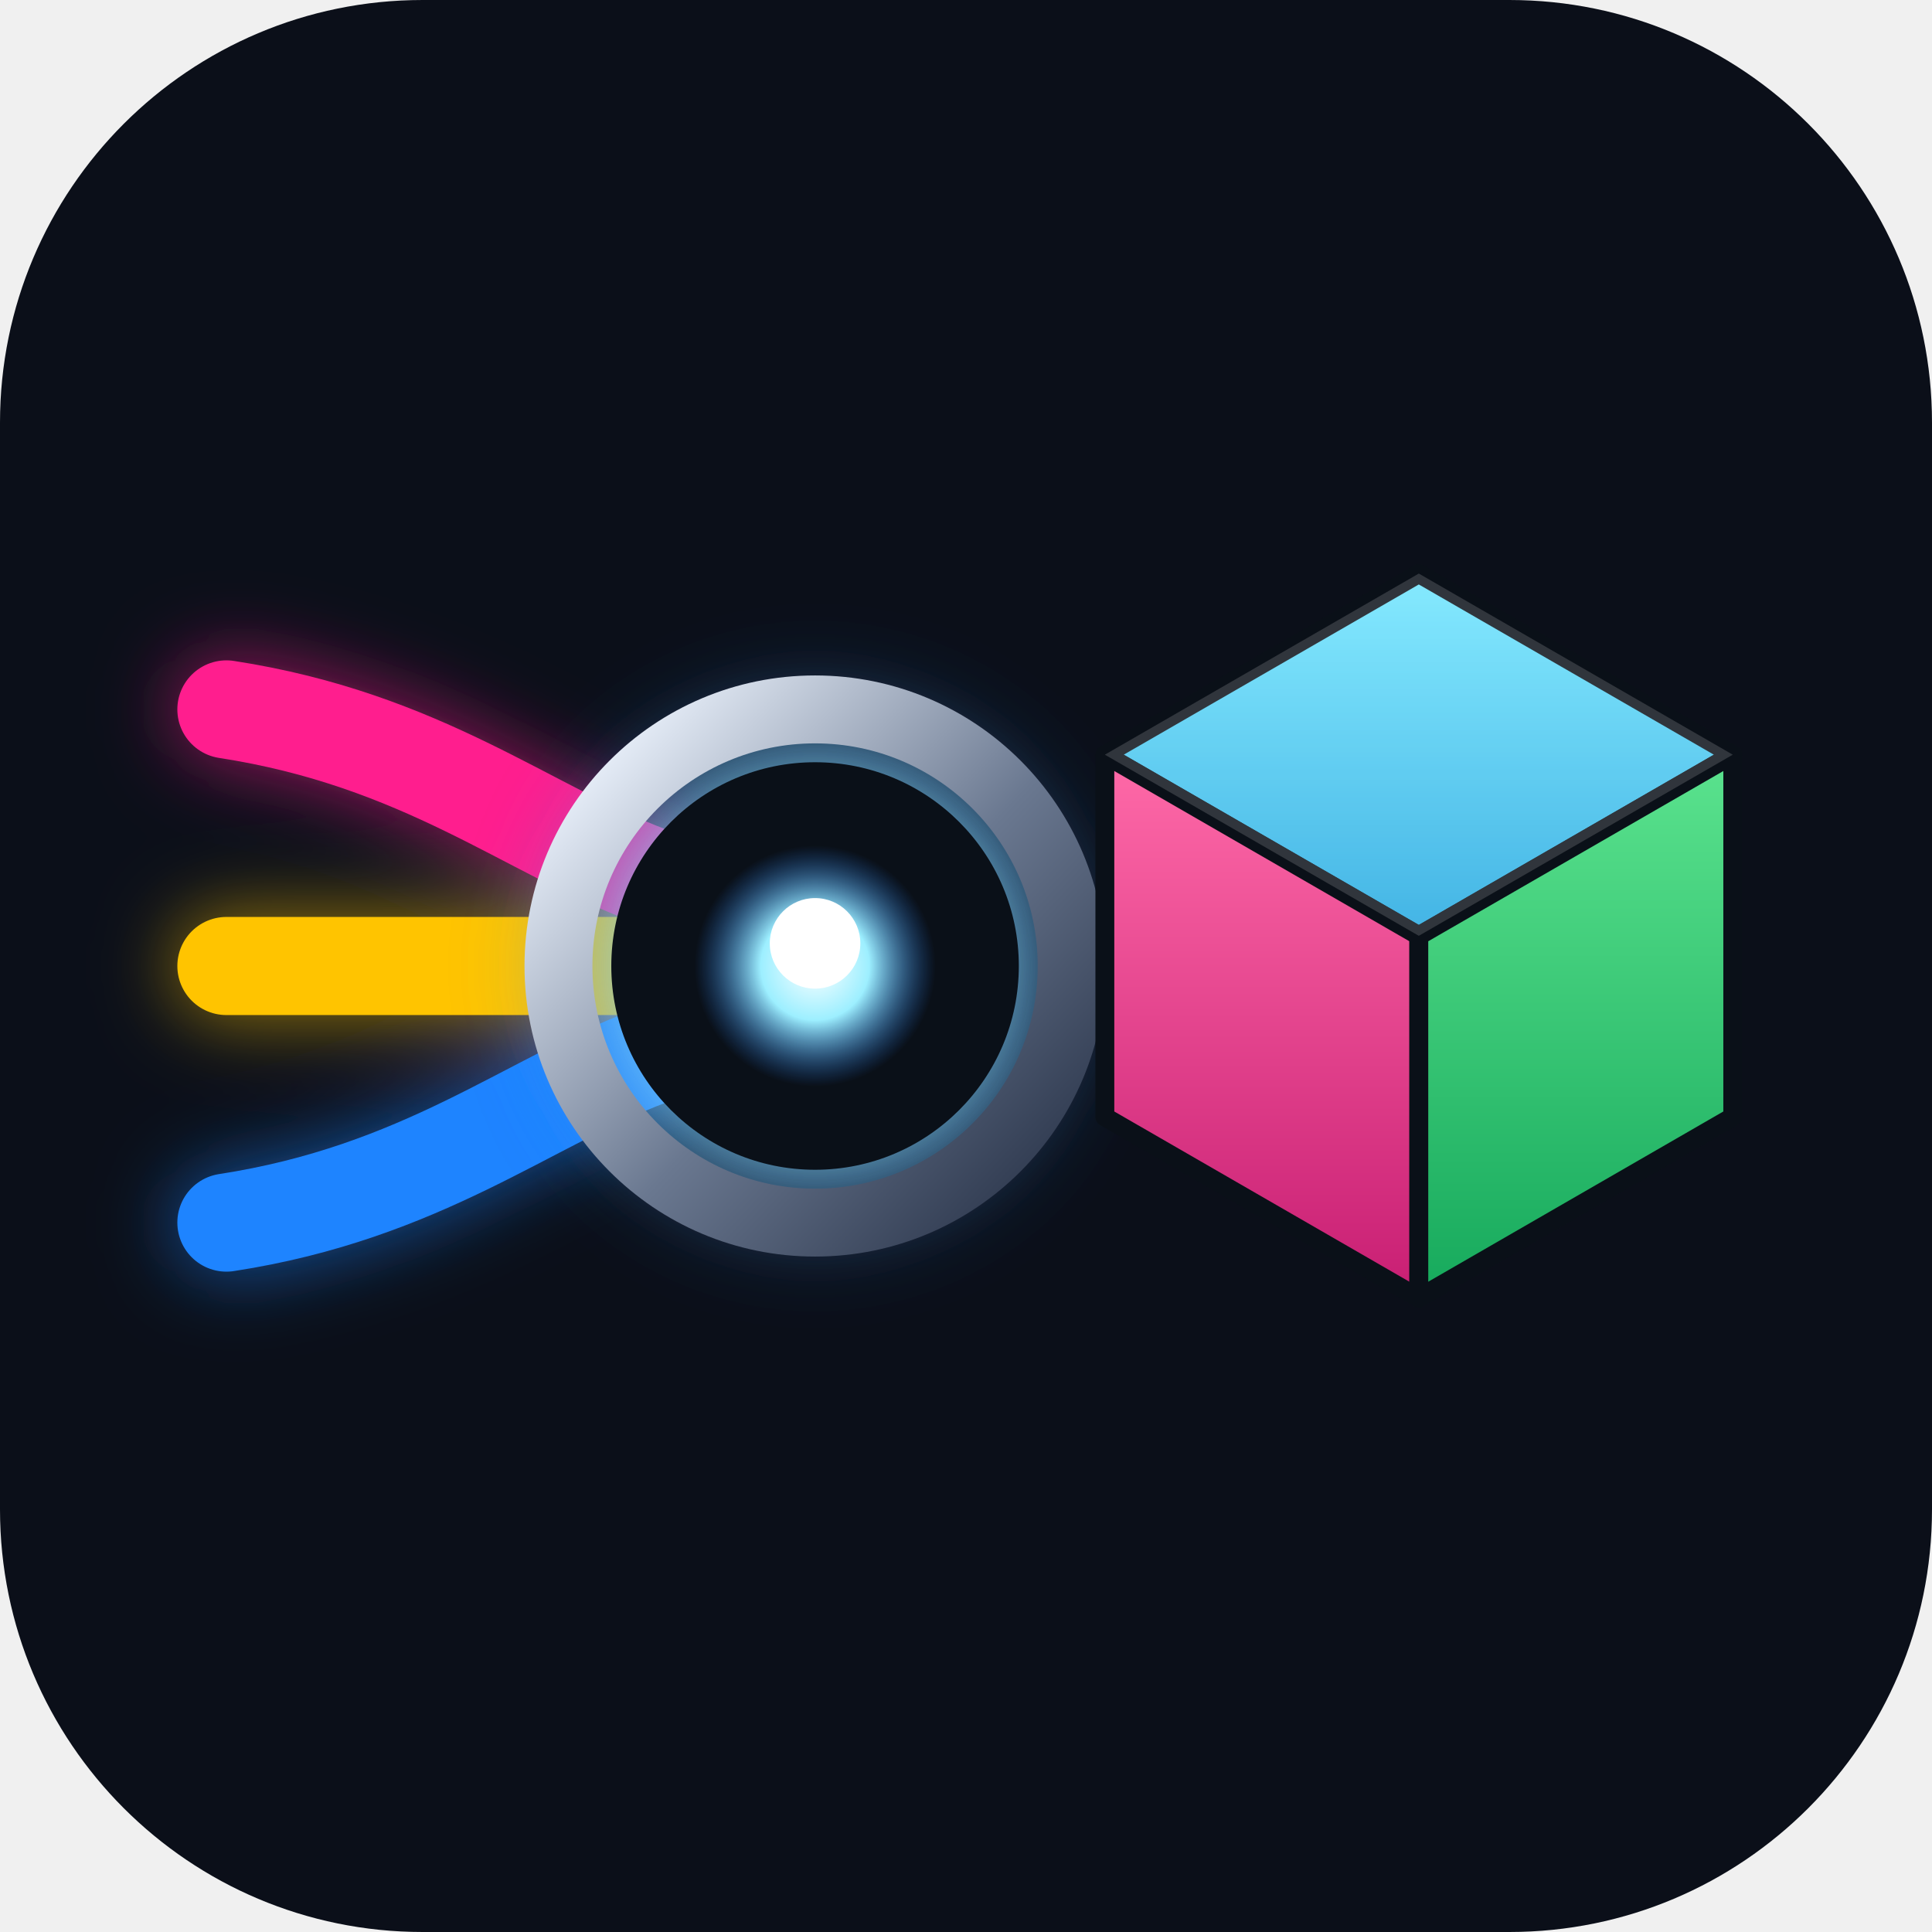
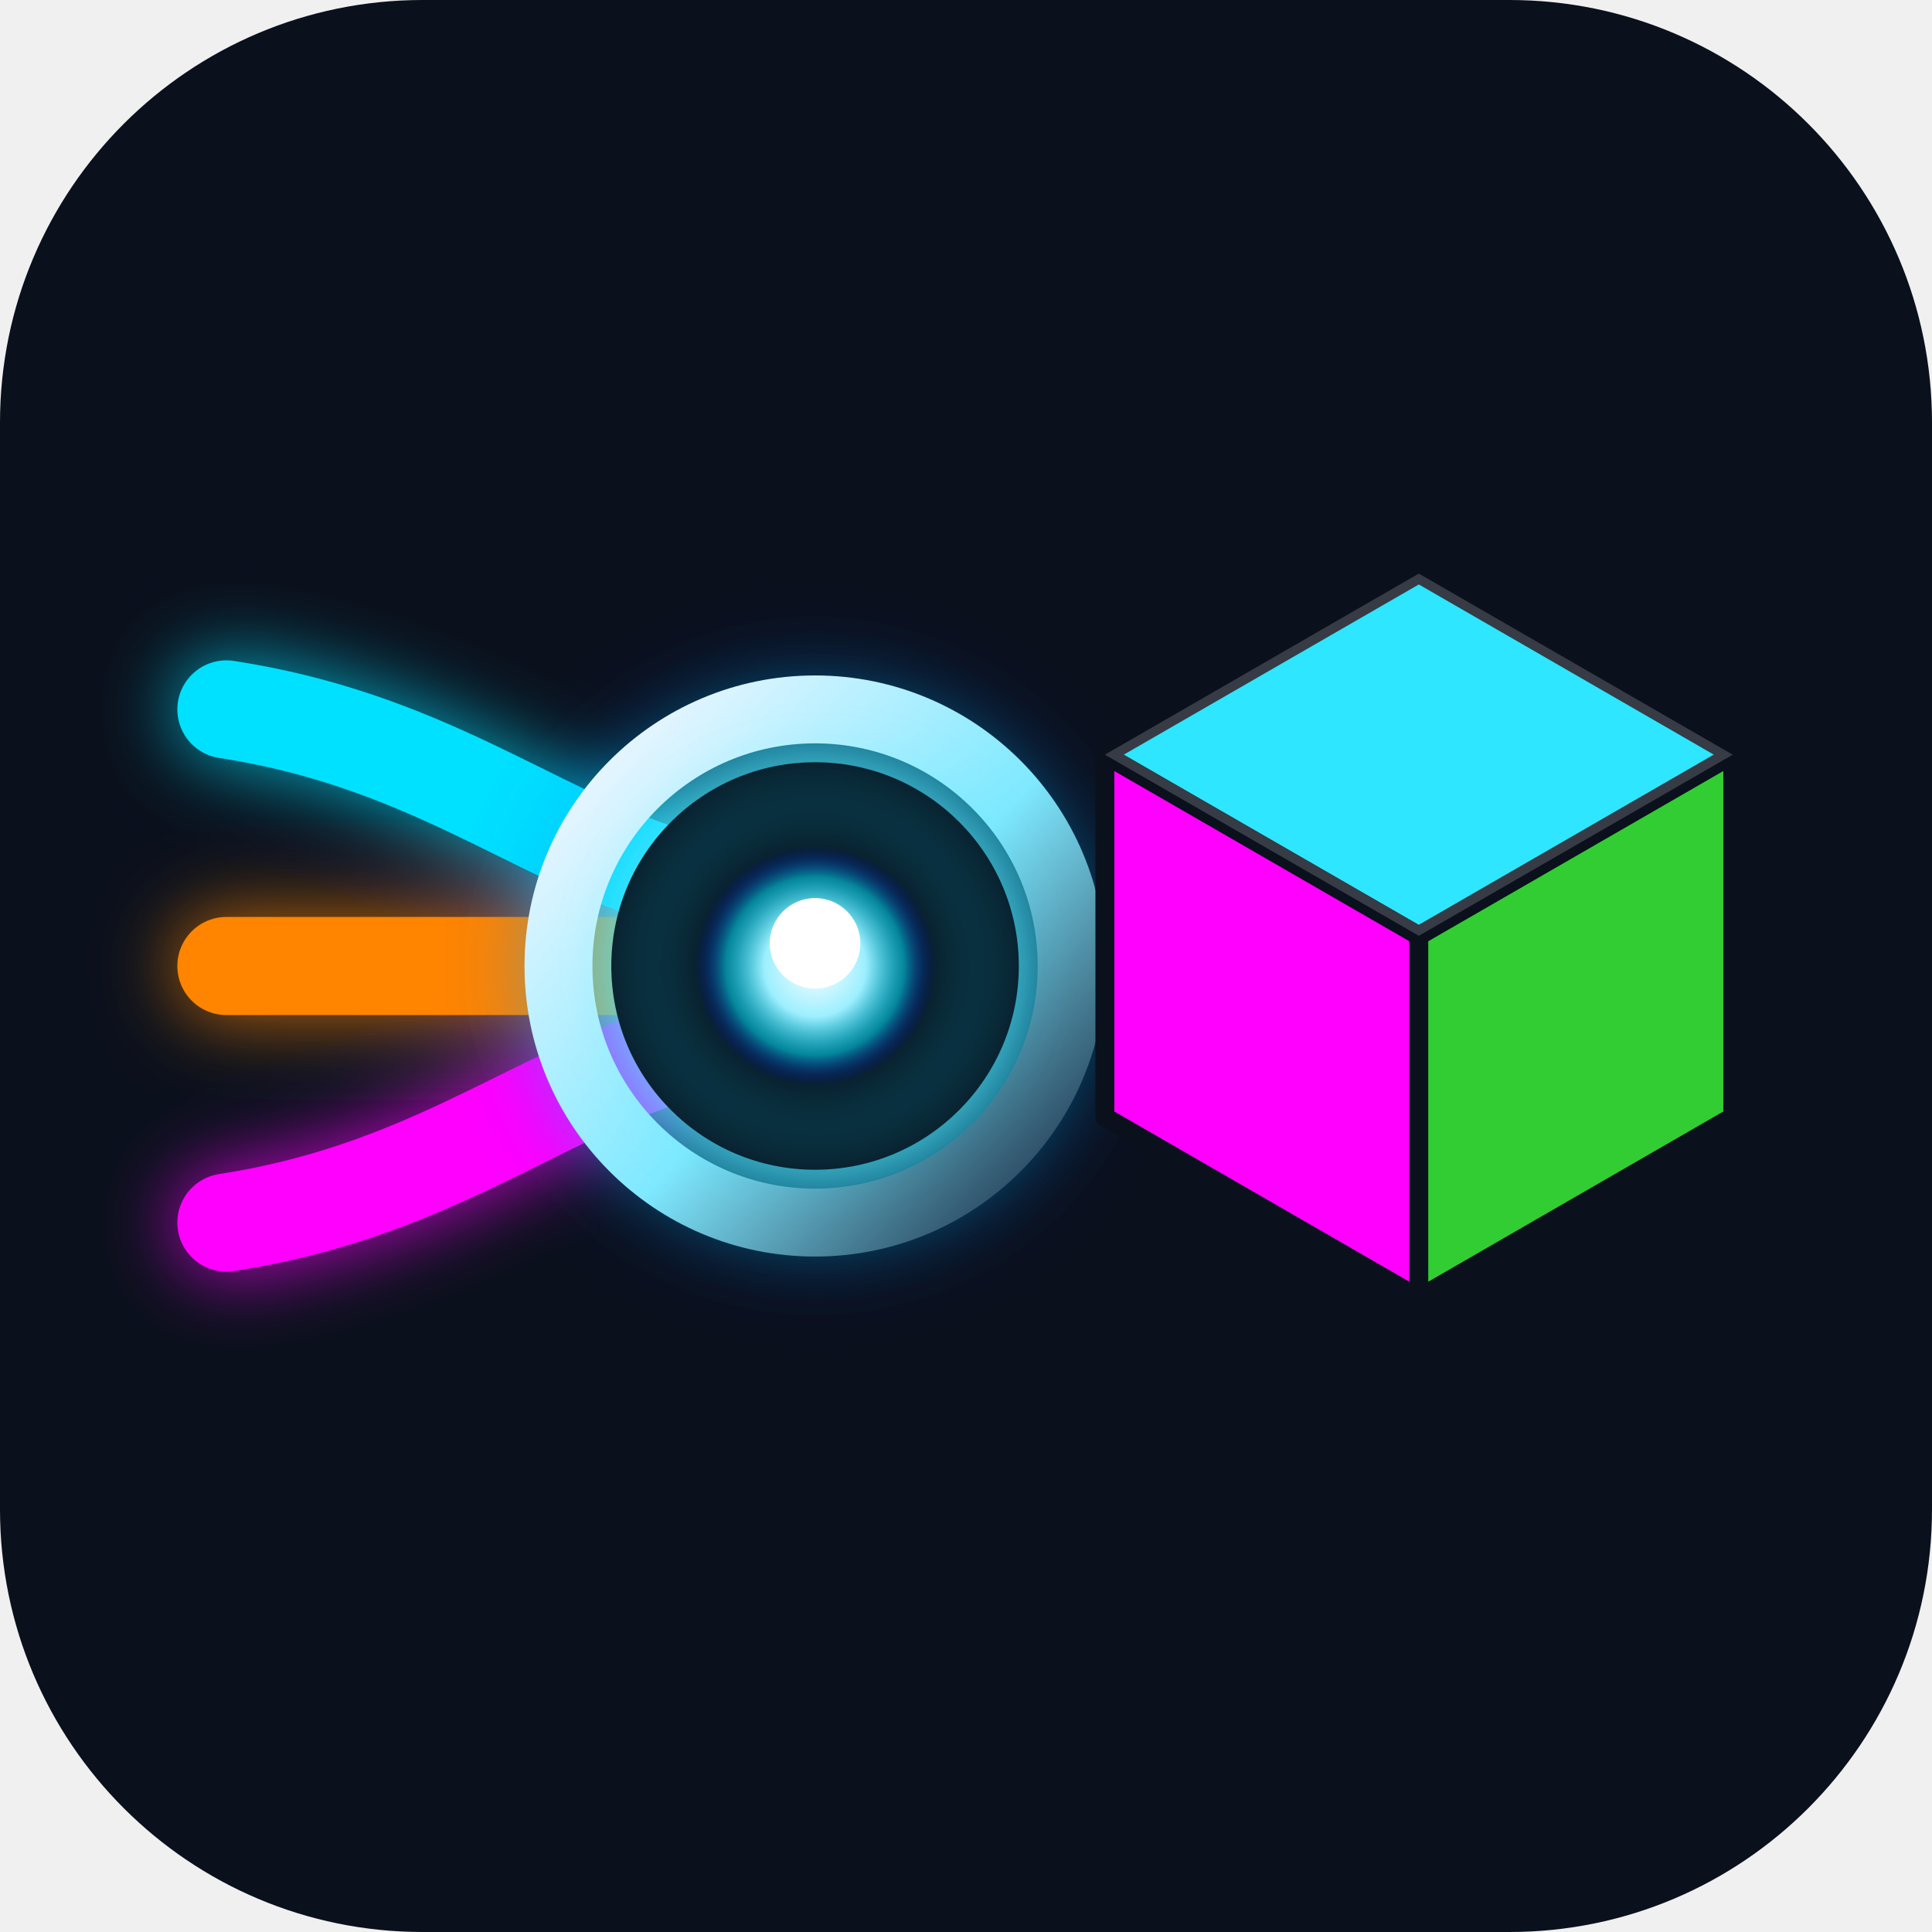
<svg xmlns="http://www.w3.org/2000/svg" width="64" height="64" viewBox="0 0 256 256" fill="none" role="img" aria-label="Snapmaker Studio">
  <defs>
-     <filter id="fs" x="-60%" y="-60%" width="220%" height="220%">
+     <filter id="fs" x="-80%" y="-80%" width="260%" height="260%">
      <feGaussianBlur stdDeviation="5" />
    </filter>
    <linearGradient id="fch" x1="80" y1="98" x2="146" y2="160" gradientUnits="userSpaceOnUse">
-       <stop offset="0" stop-color="#EAF1FB" />
-       <stop offset="0.5" stop-color="#6A7890" />
-       <stop offset="1" stop-color="#232D42" />
+       <stop offset="0" stop-color="#EAF6FF" />
+       <stop offset="0.5" stop-color="#7FE9FF" />
+       <stop offset="1" stop-color="#16223A" />
    </linearGradient>
    <radialGradient id="fbloom" cx="0.5" cy="0.5" r="0.5">
      <stop offset="0" stop-color="#FFFFFF" />
-       <stop offset="0.45" stop-color="#9DEFFF" />
-       <stop offset="1" stop-color="#1E6FE0" stop-opacity="0" />
+       <stop offset="0.42" stop-color="#9DEFFF" />
+       <stop offset="0.74" stop-color="#00E1FF" stop-opacity="0.55" />
+       <stop offset="1" stop-color="#0000FF" stop-opacity="0" />
    </radialGradient>
-     <linearGradient id="fc1" x1="0" y1="0" x2="0" y2="1">
-       <stop offset="0" stop-color="#6FE6FF" />
-       <stop offset="1" stop-color="#1FA6E0" />
-     </linearGradient>
-     <linearGradient id="fc2" x1="0" y1="0" x2="0" y2="1">
-       <stop offset="0" stop-color="#FF6AA8" />
-       <stop offset="1" stop-color="#C81E73" />
-     </linearGradient>
-     <linearGradient id="fc3" x1="0" y1="0" x2="0" y2="1">
-       <stop offset="0" stop-color="#5BE38E" />
-       <stop offset="1" stop-color="#16A95C" />
-     </linearGradient>
  </defs>
-   <rect width="256" height="256" rx="56" fill="#0B0F19" />
+   <rect width="256" height="256" rx="56" fill="#0A101C" />
  <g fill="none" stroke-linecap="round">
-     <g filter="url(#fs)" opacity="0.55" stroke-width="14">
-       <path d="M30 94 C56 98 70 110 86 116" stroke="#FF1E8E" />
-       <path d="M30 128 C60 128 74 128 92 128" stroke="#FFC400" />
-       <path d="M30 162 C56 158 70 146 86 140" stroke="#1E84FF" />
+     <g filter="url(#fs)" opacity="0.7" stroke-width="14">
+       <path d="M30 94 C56 98 70 110 88 116" stroke="#00E1FF" />
+       <path d="M30 128 C60 128 74 128 94 128" stroke="#FF8500" />
+       <path d="M30 162 C56 158 70 146 88 140" stroke="#FF00FF" />
    </g>
    <g stroke-width="13">
-       <path d="M30 94 C56 98 70 110 86 116" stroke="#FF1E8E" />
-       <path d="M30 128 C60 128 74 128 92 128" stroke="#FFC400" />
-       <path d="M30 162 C56 158 70 146 86 140" stroke="#1E84FF" />
+       <path d="M30 94 C56 98 70 110 88 116" stroke="#00E1FF" />
+       <path d="M30 128 C60 128 74 128 94 128" stroke="#FF8500" />
+       <path d="M30 162 C56 158 70 146 88 140" stroke="#FF00FF" />
    </g>
  </g>
-   <circle cx="108" cy="128" r="40" fill="url(#fbloom)" filter="url(#fs)" />
+   <circle cx="108" cy="128" r="42" fill="url(#fbloom)" filter="url(#fs)" />
  <circle cx="108" cy="128" r="34" fill="none" stroke="url(#fch)" stroke-width="9" />
-   <circle cx="108" cy="128" r="27" fill="#0A1018" />
+   <circle cx="108" cy="128" r="27" fill="#0A101C" />
+   <circle cx="108" cy="128" r="22" fill="none" stroke="#00E1FF" stroke-width="2" opacity="0.95" filter="url(#fs)" />
  <circle cx="108" cy="128" r="16" fill="url(#fbloom)" />
  <circle cx="108" cy="125" r="6" fill="#FFFFFF" />
-   <g stroke="#0A1018" stroke-width="2.5" stroke-linejoin="round">
-     <polygon points="188,76 229.6,100 188,124 146.4,100" fill="url(#fc1)" />
-     <polygon points="146.4,100 188,124 188,172 146.4,148" fill="url(#fc2)" />
-     <polygon points="229.6,100 188,124 188,172 229.6,148" fill="url(#fc3)" />
+   <g stroke="#0A101C" stroke-width="2.5" stroke-linejoin="round">
+     <polygon points="188,76 229.6,100 188,124 146.4,100" fill="#00E1FF" />
+     <polygon points="146.4,100 188,124 188,172 146.4,148" fill="#FF00FF" />
+     <polygon points="229.6,100 188,124 188,172 229.6,148" fill="#32CD32" />
  </g>
-   <polygon points="188,76 229.6,100 188,124 146.4,100" fill="#FFFFFF" opacity="0.16" />
+   <polygon points="188,76 229.6,100 188,124 146.4,100" fill="#FFFFFF" opacity="0.18" />
</svg>
